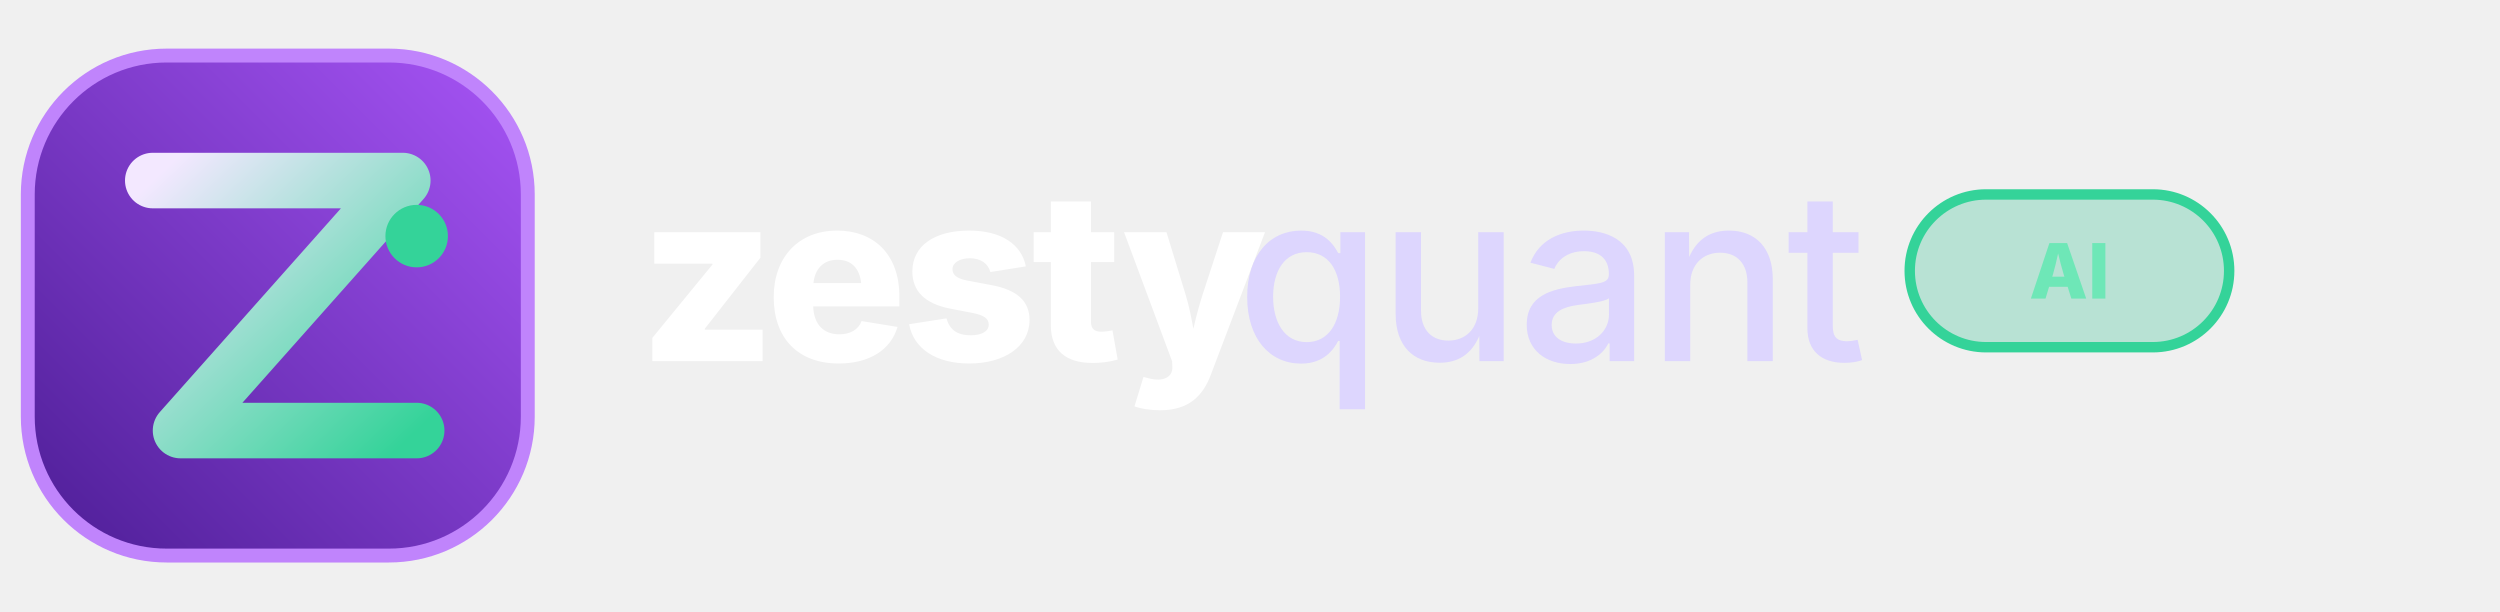
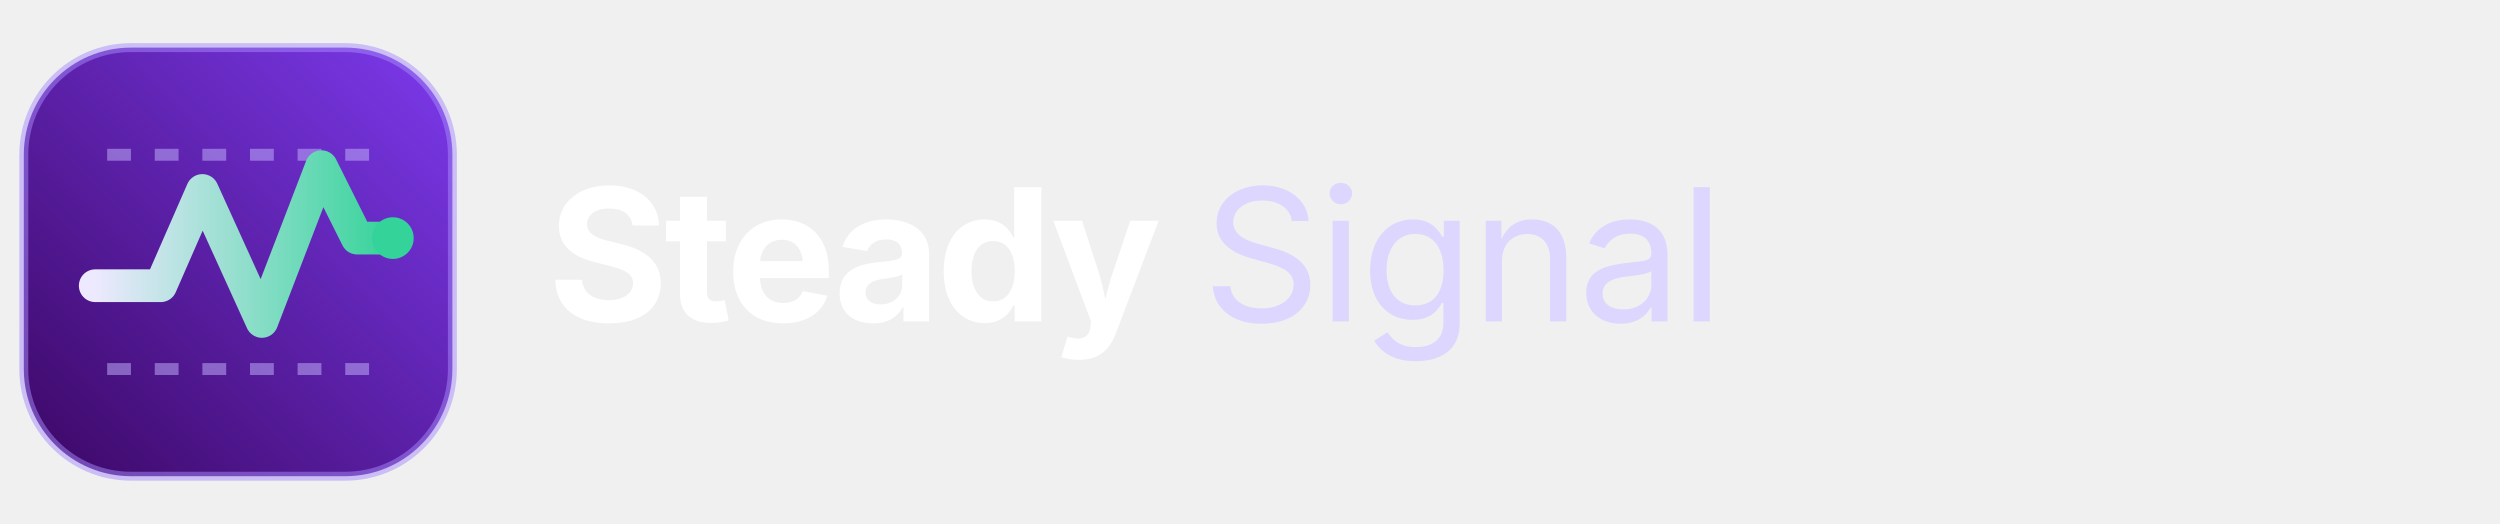
- <svg xmlns="http://www.w3.org/2000/svg" viewBox="0 0 360 88">
+ <svg xmlns="http://www.w3.org/2000/svg" viewBox="0 0 420 88">
  <defs>
-     <linearGradient id="lbg" x1="0%" y1="100%" x2="100%" y2="0%">
-       <stop offset="0%" stop-color="#4C1D95" />
-       <stop offset="100%" stop-color="#A855F7" />
+     <linearGradient id="ssmark" x1="0%" y1="100%" x2="100%" y2="0%">
+       <stop offset="0%" stop-color="#3B0764" />
+       <stop offset="100%" stop-color="#7C3AED" />
    </linearGradient>
-     <linearGradient id="lacc" x1="0%" y1="0%" x2="100%" y2="100%">
-       <stop offset="0%" stop-color="#F3E8FF" />
+     <linearGradient id="ssline" x1="0%" y1="0%" x2="100%" y2="0%">
+       <stop offset="0%" stop-color="#EDE9FE" />
      <stop offset="100%" stop-color="#34D399" />
    </linearGradient>
  </defs>
-   <rect x="4" y="8" width="72" height="72" rx="20" fill="url(#lbg)" stroke="#C084FC" stroke-width="2" />
-   <path d="M22 26 H58 L26 62 H60" fill="none" stroke="url(#lacc)" stroke-width="8" stroke-linecap="round" stroke-linejoin="round" />
-   <circle cx="60" cy="34" r="4.5" fill="#34D399" />
-   <text x="92" y="52" font-family="-apple-system, BlinkMacSystemFont, 'Inter', sans-serif" font-size="34" font-weight="800" fill="#FFFFFF" letter-spacing="-0.8">zesty</text>
-   <text x="178" y="52" font-family="-apple-system, BlinkMacSystemFont, 'Inter', sans-serif" font-size="34" font-weight="500" fill="#DDD6FE" letter-spacing="-0.5">quant</text>
-   <rect x="275" y="28" width="46" height="22" rx="11" fill="#10B981" fill-opacity="0.25" stroke="#34D399" stroke-width="1.5" />
-   <text x="298" y="43" font-family="-apple-system, BlinkMacSystemFont, 'Inter', sans-serif" font-size="11" font-weight="800" fill="#6EE7B7" text-anchor="middle">AI</text>
+   <rect x="4" y="8" width="72" height="72" rx="18" fill="url(#ssmark)" stroke="#A78BFA" stroke-width="1.5" stroke-opacity="0.5" />
+   <line x1="18" y1="26" x2="62" y2="26" stroke="#C4B5FD" stroke-width="2" stroke-dasharray="4 4" opacity="0.5" />
+   <line x1="18" y1="62" x2="62" y2="62" stroke="#C4B5FD" stroke-width="2" stroke-dasharray="4 4" opacity="0.5" />
+   <path d="M16 48 H27 L34 32 L44 54 L54 28 L60 40 H66" fill="none" stroke="url(#ssline)" stroke-width="5.5" stroke-linecap="round" stroke-linejoin="round" />
+   <circle cx="66" cy="40" r="3.5" fill="#34D399" />
+   <text x="92" y="54" font-family="'Inter', -apple-system, BlinkMacSystemFont, sans-serif" font-size="31" font-weight="700" fill="#FFFFFF" letter-spacing="-0.7">Steady</text>
+   <text x="202" y="54" font-family="'Inter', -apple-system, BlinkMacSystemFont, sans-serif" font-size="31" font-weight="400" fill="#DDD6FE" letter-spacing="-0.4">Signal</text>
</svg>
